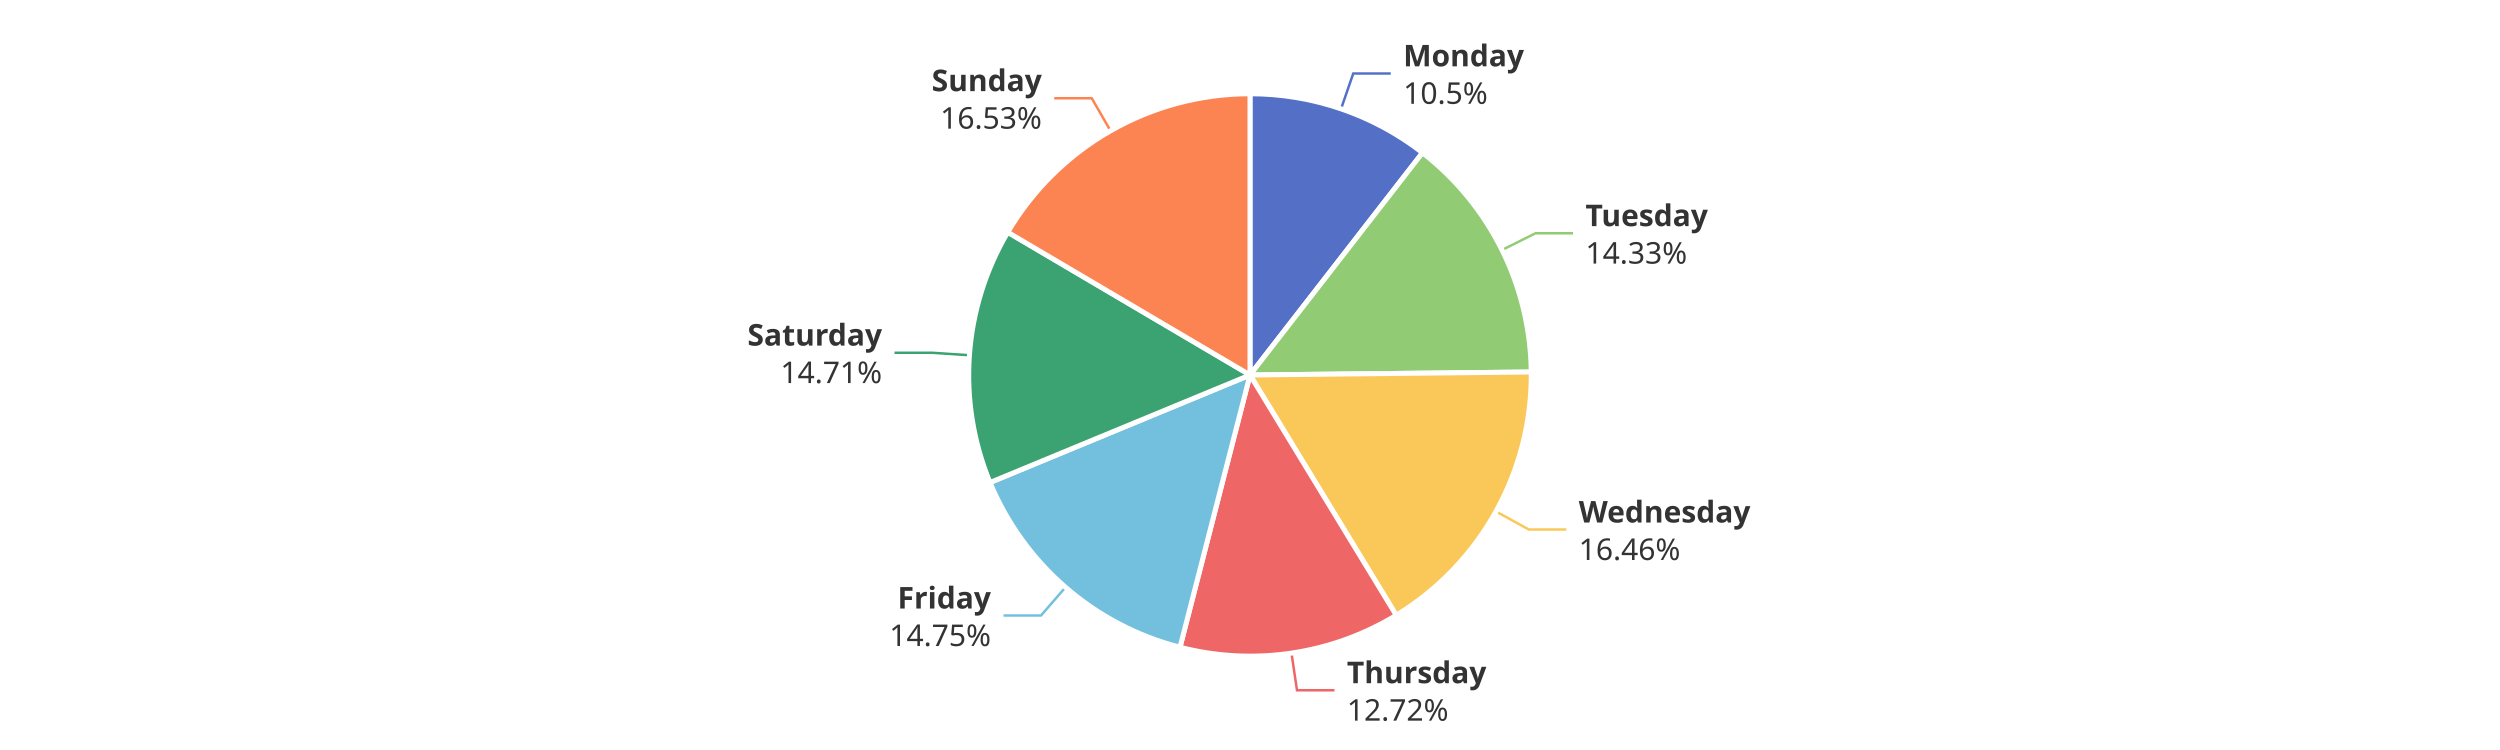
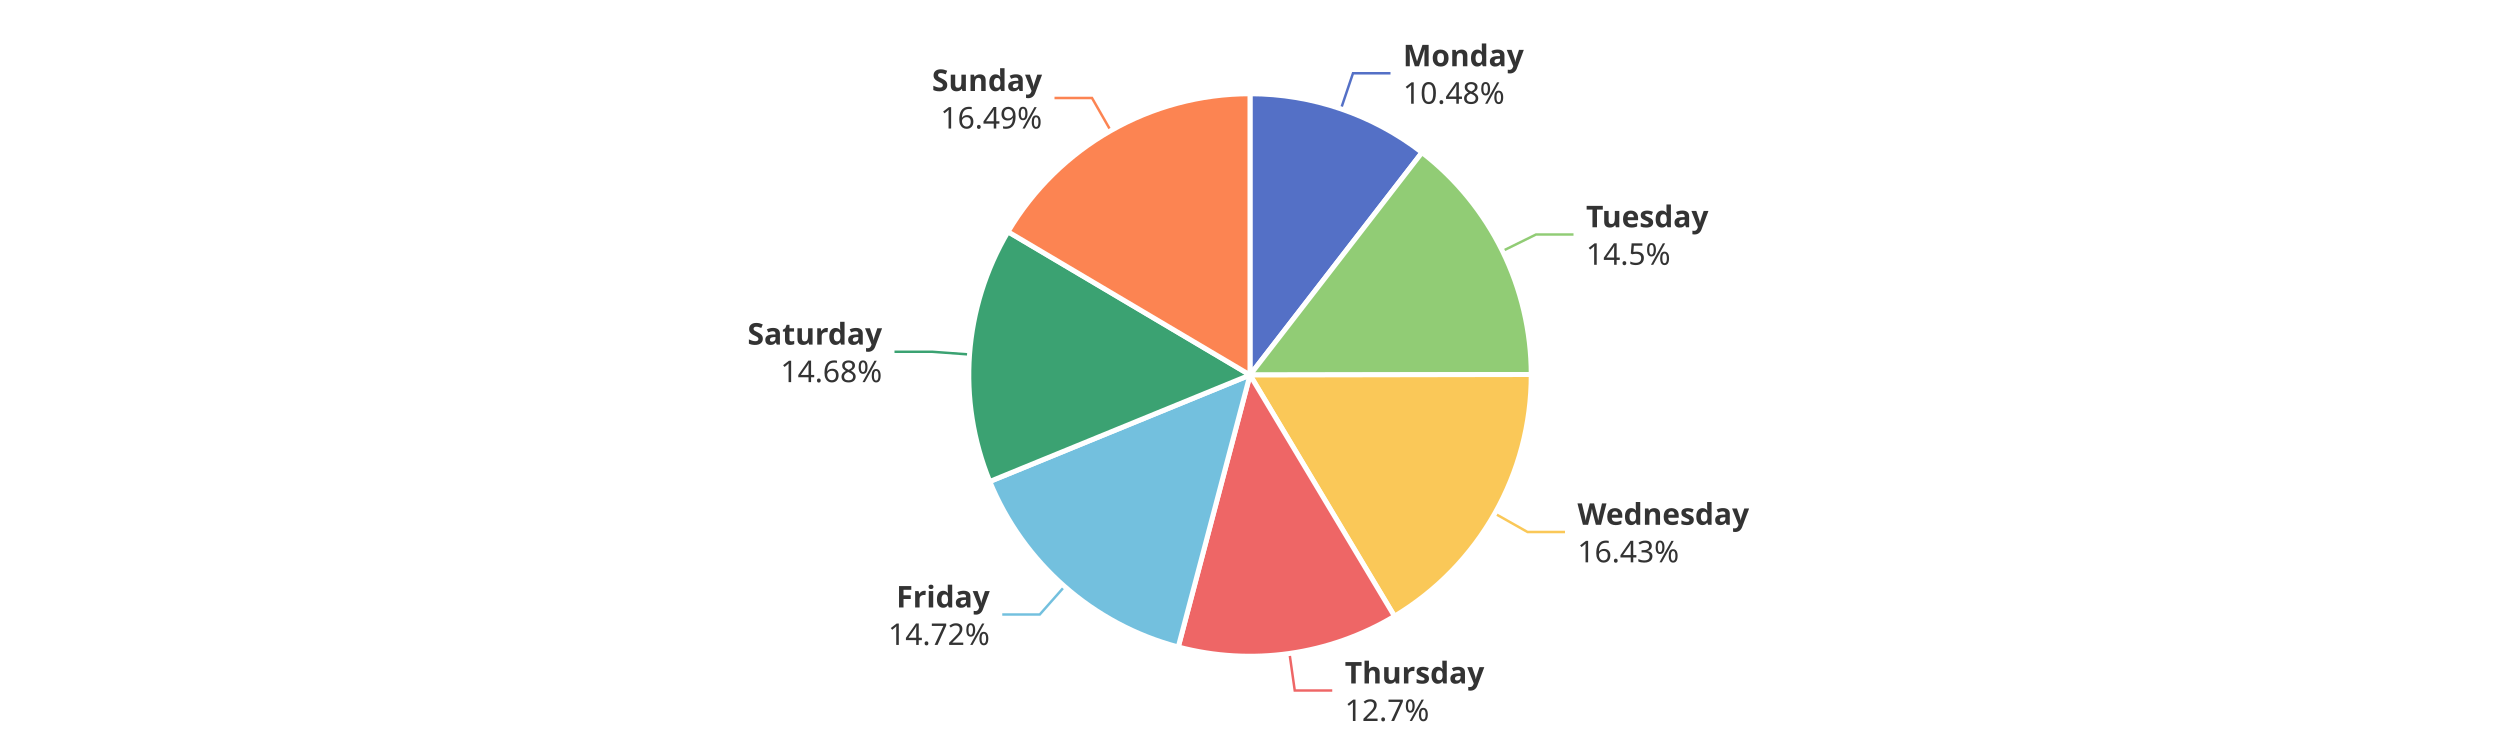
<svg xmlns="http://www.w3.org/2000/svg" width="1000" height="300" version="1.1" baseProfile="full" viewBox="0 0 1000 300">
  <rect width="1000" height="300" x="0" y="0" id="0" fill="#ffffff" />
-   <polyline points="536.4 43.6 541.3 29.4 556.3 29.4" fill="none" stroke="#5470c6" />
-   <polyline points="600.8 100 614.2 93.3 629.2 93.3" fill="none" stroke="#91cc75" />
-   <polyline points="598.4 204.6 611.5 211.8 626.5 211.8" fill="none" stroke="#fac858" />
-   <polyline points="516.6 261.3 518.8 276.1 533.8 276.1" fill="none" stroke="#ee6666" />
-   <polyline points="426.2 234.9 416.4 246.2 401.4 246.2" fill="none" stroke="#73c0de" />
-   <polyline points="387.8 142.1 372.8 141.1 357.8 141.1" fill="none" stroke="#3ba272" />
-   <polyline points="444.2 52.3 436.7 39.3 421.7 39.3" fill="none" stroke="#fc8452" />
-   <path d="M500 37.5A112.5 112.5 0 0 1 569 61.1L500 150Z" fill="#5470c6" stroke="#fff" stroke-width="2" stroke-linejoin="round" />
-   <path d="M569 61.1A112.5 112.5 0 0 1 612.5 148.8L500 150Z" fill="#91cc75" stroke="#fff" stroke-width="2" stroke-linejoin="round" />
-   <path d="M612.5 148.8A112.5 112.5 0 0 1 558.5 246.1L500 150Z" fill="#fac858" stroke="#fff" stroke-width="2" stroke-linejoin="round" />
-   <path d="M558.5 246.1A112.5 112.5 0 0 1 472 258.9L500 150Z" fill="#ee6666" stroke="#fff" stroke-width="2" stroke-linejoin="round" />
-   <path d="M472 258.9A112.5 112.5 0 0 1 396 193L500 150Z" fill="#73c0de" stroke="#fff" stroke-width="2" stroke-linejoin="round" />
-   <path d="M396 193A112.5 112.5 0 0 1 403.1 92.9L500 150Z" fill="#3ba272" stroke="#fff" stroke-width="2" stroke-linejoin="round" />
-   <path d="M403.1 92.9A112.5 112.5 0 0 1 500 37.5L500 150Z" fill="#fc8452" stroke="#fff" stroke-width="2" stroke-linejoin="round" />
-   <path d="M0 -15l42.8 0l0 30l-42.8 0Z" transform="translate(561.2995 29.3741)" fill="none" />
-   <text dominant-baseline="central" text-anchor="start" style="font-size:12px;font-family:sans-serif;font-weight:bold;" y="-7.5" transform="translate(561.2995 29.3741)" fill="#333" stroke="rgb(255,255,255)" stroke-width="2" paint-order="stroke" stroke-miterlimit="2">Monday</text>
-   <text dominant-baseline="central" text-anchor="start" style="font-size:12px;font-family:sans-serif;" y="7.5" transform="translate(561.2995 29.3741)" fill="#333" stroke="rgb(255,255,255)" stroke-width="2" paint-order="stroke" stroke-miterlimit="2">10.5%</text>
-   <path d="M0 -15l46.2 0l0 30l-46.2 0Z" transform="translate(634.1973 93.2971)" fill="none" />
-   <text dominant-baseline="central" text-anchor="start" style="font-size:12px;font-family:sans-serif;font-weight:bold;" y="-7.5" transform="translate(634.1973 93.2971)" fill="#333" stroke="rgb(255,255,255)" stroke-width="2" paint-order="stroke" stroke-miterlimit="2">Tuesday</text>
-   <text dominant-baseline="central" text-anchor="start" style="font-size:12px;font-family:sans-serif;" y="7.5" transform="translate(634.1973 93.2971)" fill="#333" stroke="rgb(255,255,255)" stroke-width="2" paint-order="stroke" stroke-miterlimit="2">14.33%</text>
-   <path d="M0 -15l63.6 0l0 30l-63.6 0Z" transform="translate(631.4967 211.8444)" fill="none" />
-   <text dominant-baseline="central" text-anchor="start" style="font-size:12px;font-family:sans-serif;font-weight:bold;" y="-7.5" transform="translate(631.4967 211.8444)" fill="#333" stroke="rgb(255,255,255)" stroke-width="2" paint-order="stroke" stroke-miterlimit="2">Wednesday</text>
-   <text dominant-baseline="central" text-anchor="start" style="font-size:12px;font-family:sans-serif;" y="7.5" transform="translate(631.4967 211.8444)" fill="#333" stroke="rgb(255,255,255)" stroke-width="2" paint-order="stroke" stroke-miterlimit="2">16.46%</text>
-   <path d="M0 -15l50.2 0l0 30l-50.2 0Z" transform="translate(538.7577 276.1126)" fill="none" />
-   <text dominant-baseline="central" text-anchor="start" style="font-size:12px;font-family:sans-serif;font-weight:bold;" y="-7.5" transform="translate(538.7577 276.1126)" fill="#333" stroke="rgb(255,255,255)" stroke-width="2" paint-order="stroke" stroke-miterlimit="2">Thursday</text>
-   <text dominant-baseline="central" text-anchor="start" style="font-size:12px;font-family:sans-serif;" y="7.5" transform="translate(538.7577 276.1126)" fill="#333" stroke="rgb(255,255,255)" stroke-width="2" paint-order="stroke" stroke-miterlimit="2">12.72%</text>
-   <path d="M-40.9 -15l40.9 0l0 30l-40.9 0Z" transform="translate(396.376 246.2459)" fill="none" />
-   <text dominant-baseline="central" text-anchor="end" style="font-size:12px;font-family:sans-serif;font-weight:bold;" y="-7.5" transform="translate(396.376 246.2459)" fill="#333" stroke="rgb(255,255,255)" stroke-width="2" paint-order="stroke" stroke-miterlimit="2">Friday</text>
-   <text dominant-baseline="central" text-anchor="end" style="font-size:12px;font-family:sans-serif;" y="7.5" transform="translate(396.376 246.2459)" fill="#333" stroke="rgb(255,255,255)" stroke-width="2" paint-order="stroke" stroke-miterlimit="2">14.75%</text>
-   <path d="M-48.2 -15l48.2 0l0 30l-48.2 0Z" transform="translate(352.8128 141.075)" fill="none" />
-   <text dominant-baseline="central" text-anchor="end" style="font-size:12px;font-family:sans-serif;font-weight:bold;" y="-7.5" transform="translate(352.8128 141.075)" fill="#333" stroke="rgb(255,255,255)" stroke-width="2" paint-order="stroke" stroke-miterlimit="2">Saturday</text>
-   <text dominant-baseline="central" text-anchor="end" style="font-size:12px;font-family:sans-serif;" y="7.5" transform="translate(352.8128 141.075)" fill="#333" stroke="rgb(255,255,255)" stroke-width="2" paint-order="stroke" stroke-miterlimit="2">14.71%</text>
-   <path d="M-40.9 -15l40.9 0l0 30l-40.9 0Z" transform="translate(416.7247 39.3091)" fill="none" />
-   <text dominant-baseline="central" text-anchor="end" style="font-size:12px;font-family:sans-serif;font-weight:bold;" y="-7.5" transform="translate(416.7247 39.3091)" fill="#333" stroke="rgb(255,255,255)" stroke-width="2" paint-order="stroke" stroke-miterlimit="2">Sunday</text>
-   <text dominant-baseline="central" text-anchor="end" style="font-size:12px;font-family:sans-serif;" y="7.5" transform="translate(416.7247 39.3091)" fill="#333" stroke="rgb(255,255,255)" stroke-width="2" paint-order="stroke" stroke-miterlimit="2">16.53%</text>
+   <polyline points="536.4 43.5 541.2 29.3 556.2 29.3" fill="none" stroke="#5470c6" />
+   <polyline points="601 100.4 614.4 93.8 629.4 93.8" fill="none" stroke="#91cc75" />
+   <polyline points="597.9 205.4 611 212.8 626 212.8" fill="none" stroke="#fac858" />
+   <polyline points="515.8 261.4 517.9 276.2 532.9 276.2" fill="none" stroke="#ee6666" />
+   <polyline points="425.8 234.6 415.9 245.8 400.9 245.8" fill="none" stroke="#73c0de" />
+   <polyline points="387.8 141.8 372.8 140.7 357.8 140.7" fill="none" stroke="#3ba272" />
+   <polyline points="444.3 52.3 436.8 39.2 421.8 39.2" fill="none" stroke="#fc8452" />
+   <path d="M500 37.5A112.5 112.5 0 0 1 568.8 61L500 150Z" fill="#5470c6" stroke="#fff" stroke-width="2" stroke-linejoin="round" />
+   <path d="M568.8 61A112.5 112.5 0 0 1 612.5 149.8L500 150Z" fill="#91cc75" stroke="#fff" stroke-width="2" stroke-linejoin="round" />
+   <path d="M612.5 149.8A112.5 112.5 0 0 1 557.8 246.5L500 150Z" fill="#fac858" stroke="#fff" stroke-width="2" stroke-linejoin="round" />
+   <path d="M557.8 246.5A112.5 112.5 0 0 1 471.3 258.8L500 150Z" fill="#ee6666" stroke="#fff" stroke-width="2" stroke-linejoin="round" />
+   <path d="M471.3 258.8A112.5 112.5 0 0 1 395.9 192.6L500 150Z" fill="#73c0de" stroke="#fff" stroke-width="2" stroke-linejoin="round" />
+   <path d="M395.9 192.6A112.5 112.5 0 0 1 403.2 92.7L500 150Z" fill="#3ba272" stroke="#fff" stroke-width="2" stroke-linejoin="round" />
+   <path d="M403.2 92.7A112.5 112.5 0 0 1 500 37.5L500 150Z" fill="#fc8452" stroke="#fff" stroke-width="2" stroke-linejoin="round" />
+   <path d="M0 -15l42.8 0l0 30l-42.8 0Z" transform="translate(561.2197 29.3468)" fill="none" />
+   <text dominant-baseline="central" text-anchor="start" style="font-size:12px;font-family:sans-serif;font-weight:bold;" y="-7.5" transform="translate(561.2197 29.3468)" fill="#333" stroke="rgb(255,255,255)" stroke-width="2" paint-order="stroke" stroke-miterlimit="2">Monday</text>
+   <text dominant-baseline="central" text-anchor="start" style="font-size:12px;font-family:sans-serif;" y="7.5" transform="translate(561.2197 29.3468)" fill="#333" stroke="rgb(255,255,255)" stroke-width="2" paint-order="stroke" stroke-miterlimit="2">10.48%</text>
+   <path d="M0 -15l46.2 0l0 30l-46.2 0Z" transform="translate(634.4217 93.7512)" fill="none" />
+   <text dominant-baseline="central" text-anchor="start" style="font-size:12px;font-family:sans-serif;font-weight:bold;" y="-7.5" transform="translate(634.4217 93.7512)" fill="#333" stroke="rgb(255,255,255)" stroke-width="2" paint-order="stroke" stroke-miterlimit="2">Tuesday</text>
+   <text dominant-baseline="central" text-anchor="start" style="font-size:12px;font-family:sans-serif;" y="7.5" transform="translate(634.4217 93.7512)" fill="#333" stroke="rgb(255,255,255)" stroke-width="2" paint-order="stroke" stroke-miterlimit="2">14.5%</text>
+   <path d="M0 -15l63.6 0l0 30l-63.6 0Z" transform="translate(630.9813 212.7647)" fill="none" />
+   <text dominant-baseline="central" text-anchor="start" style="font-size:12px;font-family:sans-serif;font-weight:bold;" y="-7.5" transform="translate(630.9813 212.7647)" fill="#333" stroke="rgb(255,255,255)" stroke-width="2" paint-order="stroke" stroke-miterlimit="2">Wednesday</text>
+   <text dominant-baseline="central" text-anchor="start" style="font-size:12px;font-family:sans-serif;" y="7.5" transform="translate(630.9813 212.7647)" fill="#333" stroke="rgb(255,255,255)" stroke-width="2" paint-order="stroke" stroke-miterlimit="2">16.43%</text>
+   <path d="M0 -15l50.2 0l0 30l-50.2 0Z" transform="translate(537.9235 276.2339)" fill="none" />
+   <text dominant-baseline="central" text-anchor="start" style="font-size:12px;font-family:sans-serif;font-weight:bold;" y="-7.5" transform="translate(537.9235 276.2339)" fill="#333" stroke="rgb(255,255,255)" stroke-width="2" paint-order="stroke" stroke-miterlimit="2">Thursday</text>
+   <text dominant-baseline="central" text-anchor="start" style="font-size:12px;font-family:sans-serif;" y="7.5" transform="translate(537.9235 276.2339)" fill="#333" stroke="rgb(255,255,255)" stroke-width="2" paint-order="stroke" stroke-miterlimit="2">12.7%</text>
+   <path d="M-40.9 -15l40.9 0l0 30l-40.9 0Z" transform="translate(395.9002 245.8304)" fill="none" />
+   <text dominant-baseline="central" text-anchor="end" style="font-size:12px;font-family:sans-serif;font-weight:bold;" y="-7.5" transform="translate(395.9002 245.8304)" fill="#333" stroke="rgb(255,255,255)" stroke-width="2" paint-order="stroke" stroke-miterlimit="2">Friday</text>
+   <text dominant-baseline="central" text-anchor="end" style="font-size:12px;font-family:sans-serif;" y="7.5" transform="translate(395.9002 245.8304)" fill="#333" stroke="rgb(255,255,255)" stroke-width="2" paint-order="stroke" stroke-miterlimit="2">14.72%</text>
+   <path d="M-48.2 -15l48.2 0l0 30l-48.2 0Z" transform="translate(352.8399 140.6963)" fill="none" />
+   <text dominant-baseline="central" text-anchor="end" style="font-size:12px;font-family:sans-serif;font-weight:bold;" y="-7.5" transform="translate(352.8399 140.6963)" fill="#333" stroke="rgb(255,255,255)" stroke-width="2" paint-order="stroke" stroke-miterlimit="2">Saturday</text>
+   <text dominant-baseline="central" text-anchor="end" style="font-size:12px;font-family:sans-serif;" y="7.5" transform="translate(352.8399 140.6963)" fill="#333" stroke="rgb(255,255,255)" stroke-width="2" paint-order="stroke" stroke-miterlimit="2">14.68%</text>
+   <path d="M-40.9 -15l40.9 0l0 30l-40.9 0Z" transform="translate(416.8348 39.2462)" fill="none" />
+   <text dominant-baseline="central" text-anchor="end" style="font-size:12px;font-family:sans-serif;font-weight:bold;" y="-7.5" transform="translate(416.8348 39.2462)" fill="#333" stroke="rgb(255,255,255)" stroke-width="2" paint-order="stroke" stroke-miterlimit="2">Sunday</text>
+   <text dominant-baseline="central" text-anchor="end" style="font-size:12px;font-family:sans-serif;" y="7.5" transform="translate(416.8348 39.2462)" fill="#333" stroke="rgb(255,255,255)" stroke-width="2" paint-order="stroke" stroke-miterlimit="2">16.49%</text>
</svg>
